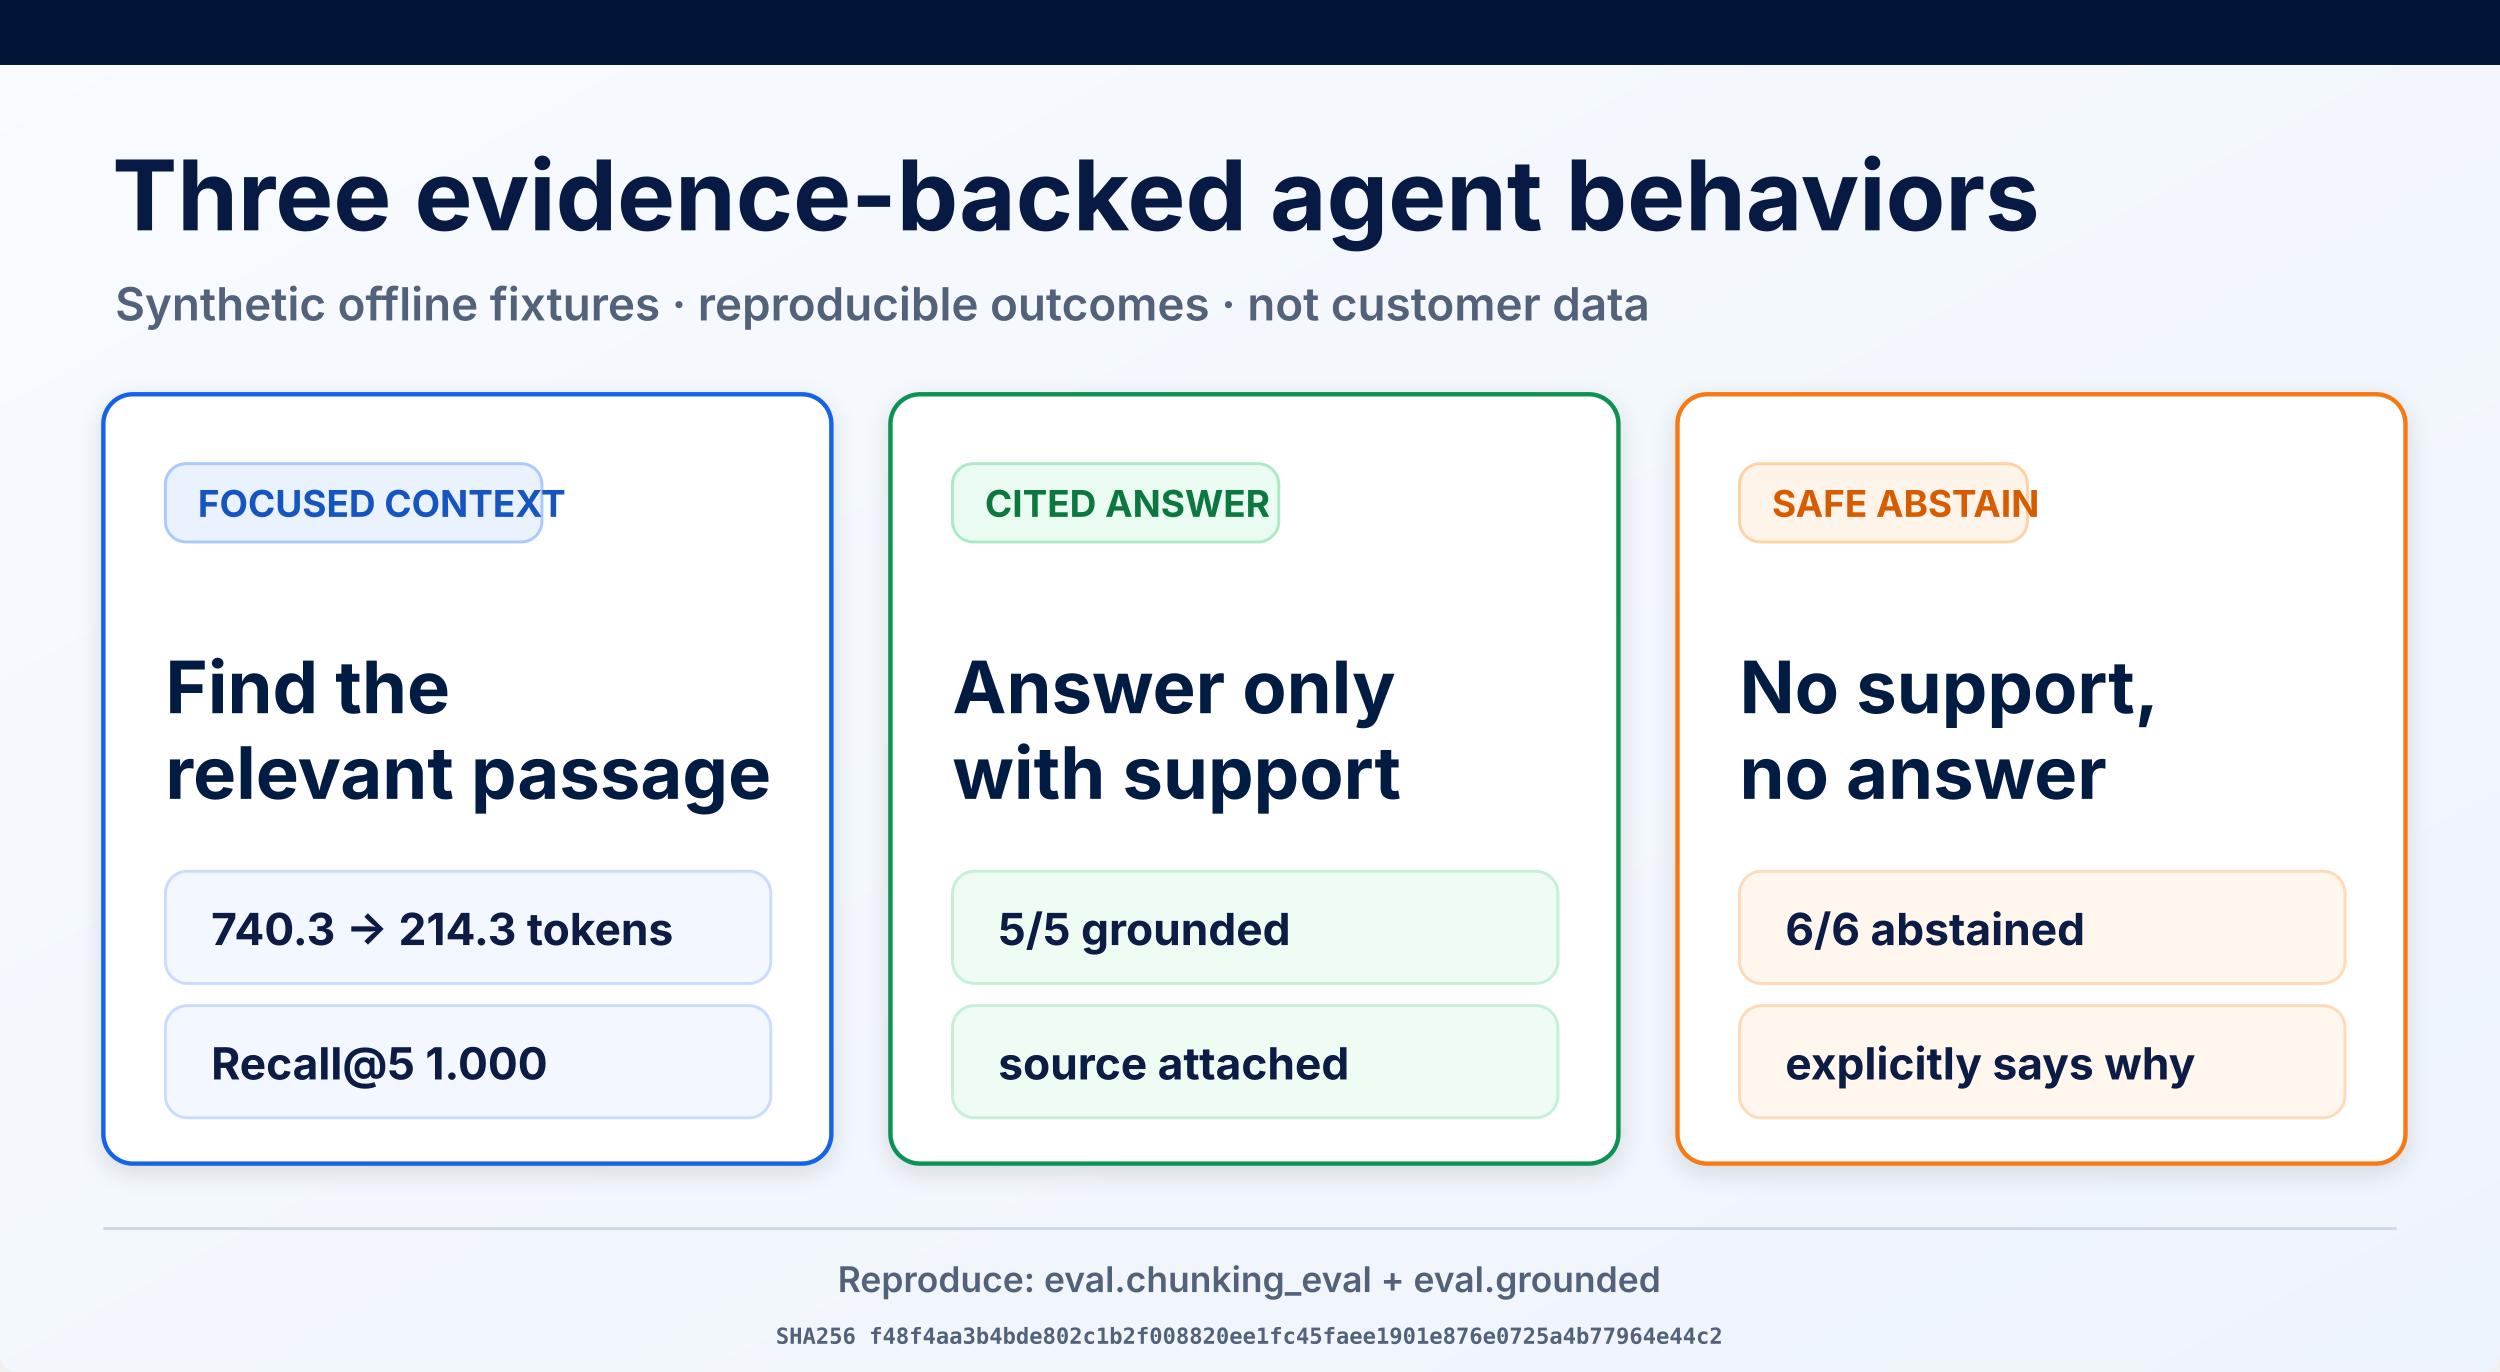
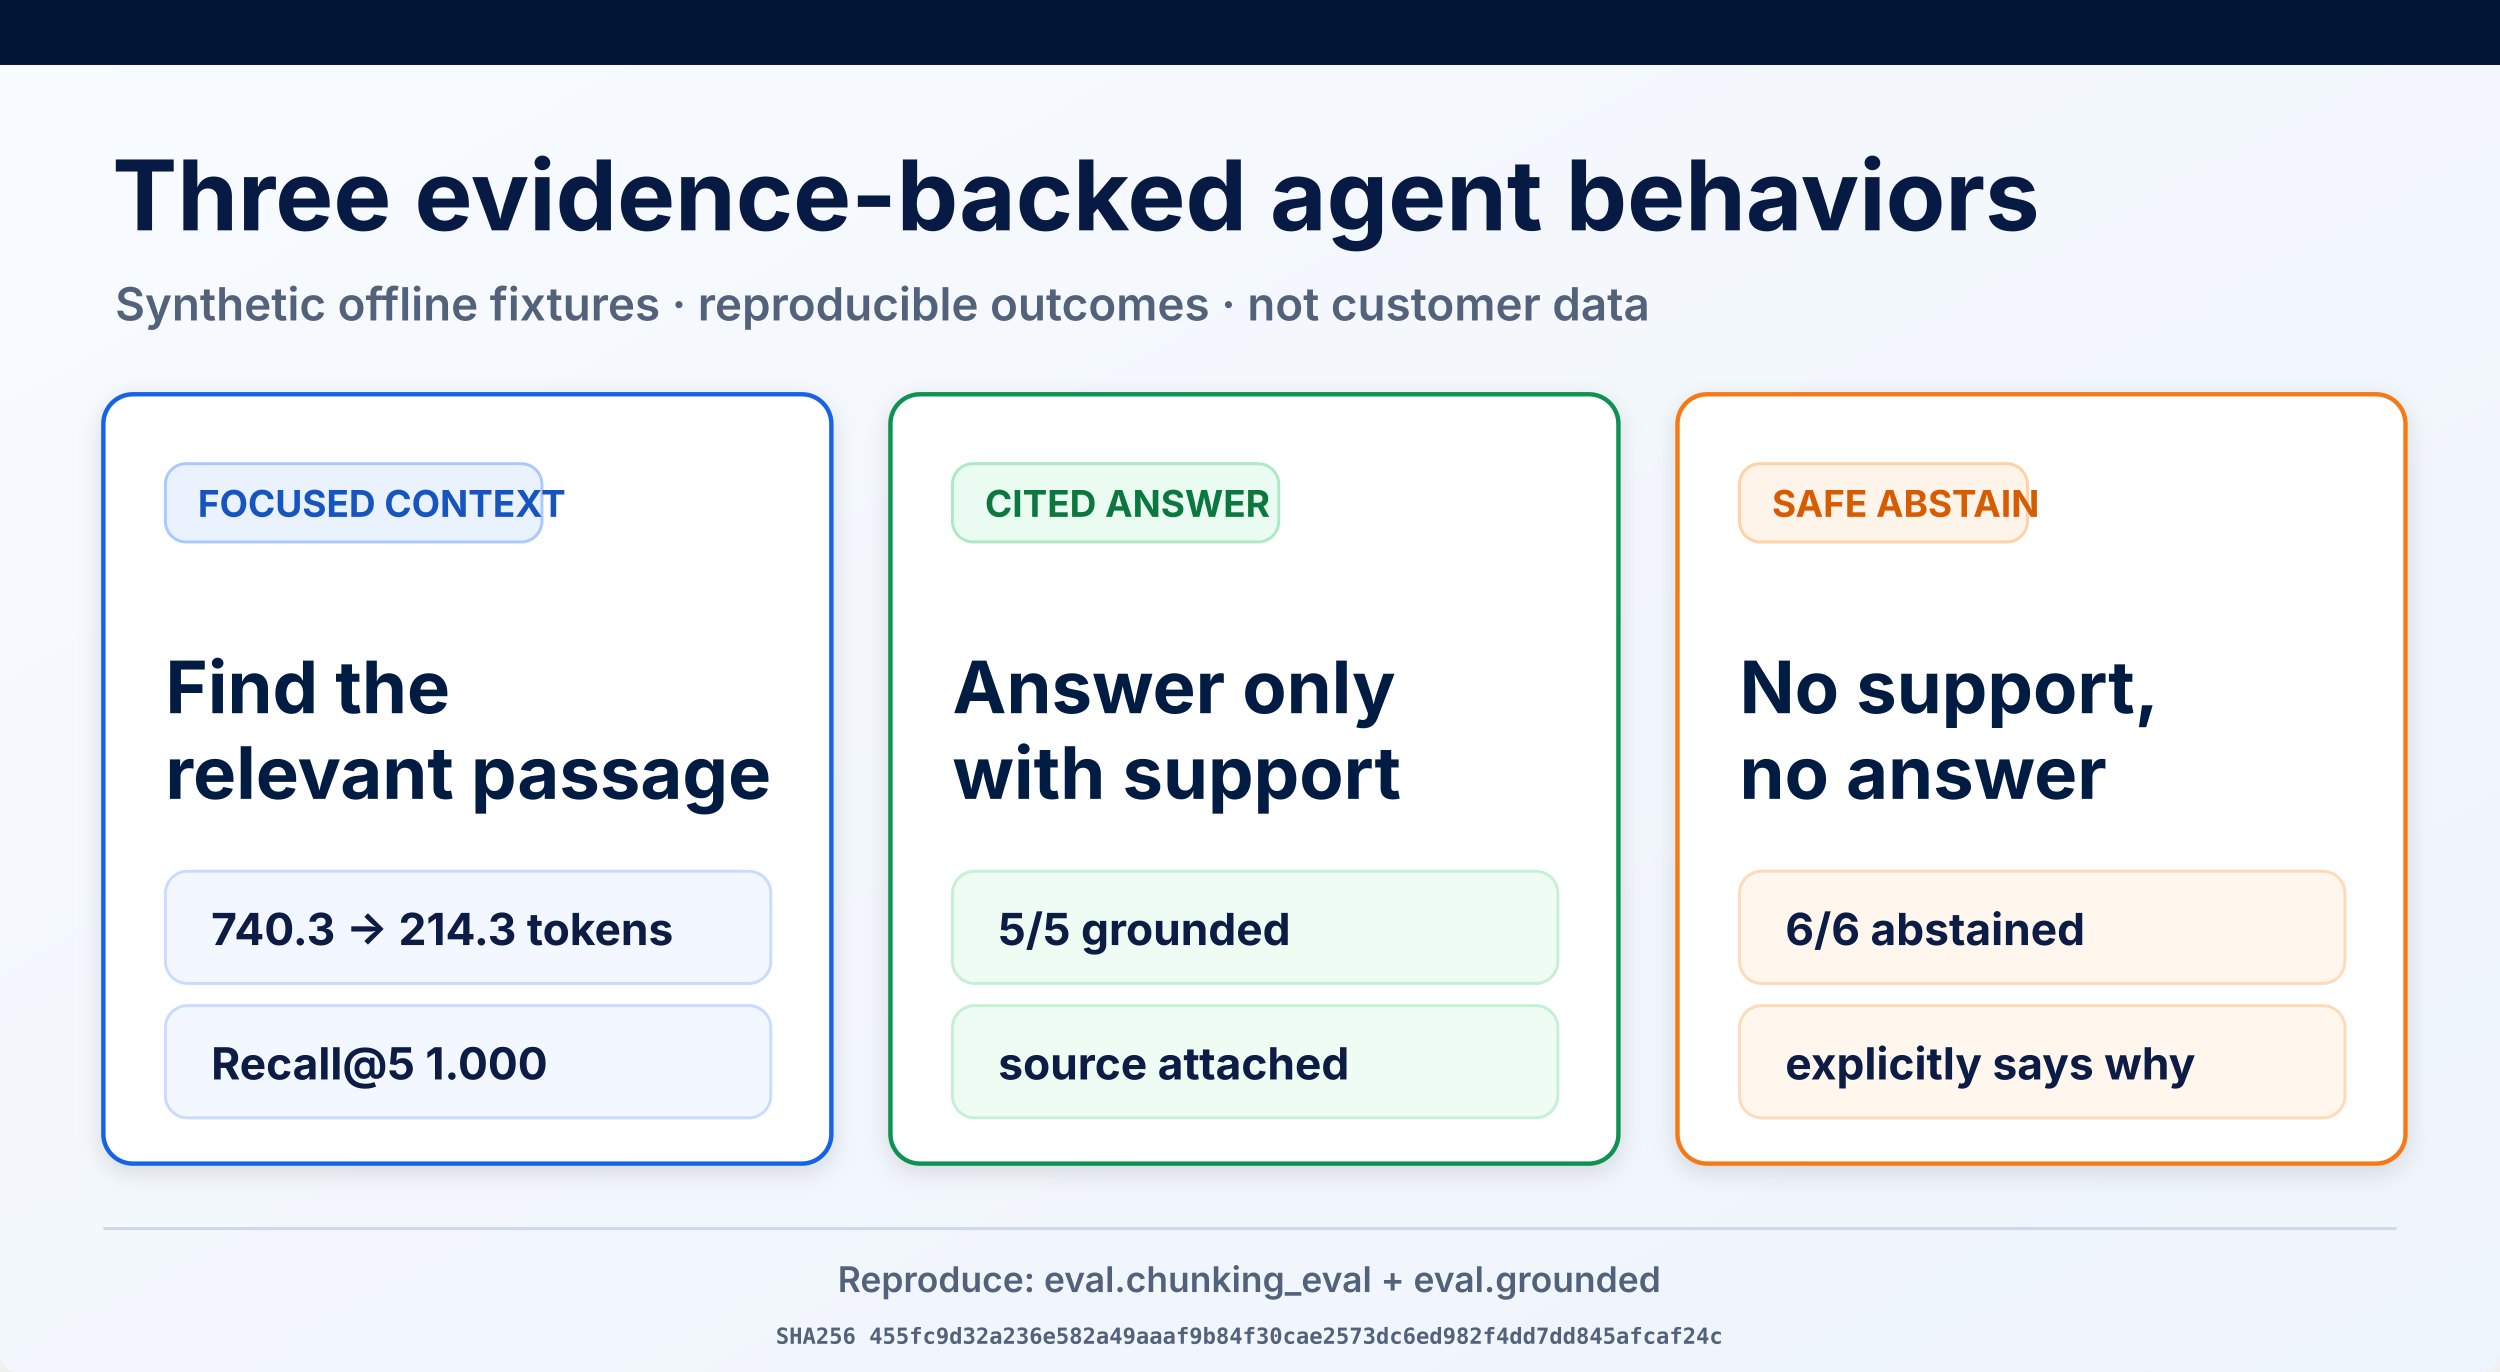
<svg xmlns="http://www.w3.org/2000/svg" width="1693" height="929" viewBox="0 0 1693 929" role="img" aria-labelledby="title desc">
  <defs>
    <linearGradient id="page" x1="0" y1="0" x2="1" y2="1">
      <stop offset="0" stop-color="#f8fbff" />
      <stop offset="1" stop-color="#eef4fb" />
    </linearGradient>
    <filter id="shadow" x="-10%" y="-10%" width="120%" height="130%">
      <feDropShadow dx="0" dy="5" stdDeviation="8" flood-opacity=".12" />
    </filter>
  </defs>
  <rect width="1693" height="929" rx="12" fill="url(#page)" />
  <rect width="1693" height="44" fill="#021536" />
  <text x="76" y="156" font-family="Inter, Arial, sans-serif" font-size="66" font-weight="700" fill="#061a43">Three evidence-backed agent behaviors</text>
  <text x="78" y="217" font-family="Inter, Arial, sans-serif" font-size="31" font-weight="600" fill="#53627b">Synthetic offline fixtures · reproducible outcomes · not customer data</text>
  <g filter="url(#shadow)">
    <rect x="70" y="267" width="493" height="521" rx="20" fill="#fff" stroke="#1763e8" stroke-width="3" />
    <rect x="112" y="314" width="255" height="53" rx="14" fill="#eaf2ff" stroke="#a9c9ff" stroke-width="2" />
    <text x="134" y="350" font-family="Inter, Arial, sans-serif" font-size="25" font-weight="700" fill="#1554c0">FOCUSED CONTEXT</text>
    <text x="112" y="483" font-family="Inter, Arial, sans-serif" font-size="49" font-weight="700" fill="#061a43">Find the</text>
    <text x="112" y="541" font-family="Inter, Arial, sans-serif" font-size="49" font-weight="700" fill="#061a43">relevant passage</text>
    <rect x="112" y="590" width="410" height="76" rx="15" fill="#f3f7ff" stroke="#c9dcff" stroke-width="2" />
    <text x="143" y="640" font-family="Inter, Arial, sans-serif" font-size="30" font-weight="700" fill="#0a1b44">740.3 → 214.3 tokens</text>
    <rect x="112" y="681" width="410" height="76" rx="15" fill="#f3f7ff" stroke="#c9dcff" stroke-width="2" />
    <text x="143" y="731" font-family="Inter, Arial, sans-serif" font-size="30" font-weight="700" fill="#0a1b44">Recall@5 1.000</text>
  </g>
  <g filter="url(#shadow)">
    <rect x="603" y="267" width="493" height="521" rx="20" fill="#fff" stroke="#109252" stroke-width="3" />
    <rect x="645" y="314" width="221" height="53" rx="14" fill="#eafbf1" stroke="#ade9c7" stroke-width="2" />
    <text x="667" y="350" font-family="Inter, Arial, sans-serif" font-size="25" font-weight="700" fill="#08773f">CITED ANSWER</text>
    <text x="645" y="483" font-family="Inter, Arial, sans-serif" font-size="49" font-weight="700" fill="#061a43">Answer only</text>
    <text x="645" y="541" font-family="Inter, Arial, sans-serif" font-size="49" font-weight="700" fill="#061a43">with support</text>
    <rect x="645" y="590" width="410" height="76" rx="15" fill="#effcf4" stroke="#c5efd6" stroke-width="2" />
    <text x="676" y="640" font-family="Inter, Arial, sans-serif" font-size="30" font-weight="700" fill="#0a1b44">5/5 grounded</text>
    <rect x="645" y="681" width="410" height="76" rx="15" fill="#effcf4" stroke="#c5efd6" stroke-width="2" />
    <text x="676" y="731" font-family="Inter, Arial, sans-serif" font-size="30" font-weight="700" fill="#0a1b44">source attached</text>
  </g>
  <g filter="url(#shadow)">
    <rect x="1136" y="267" width="493" height="521" rx="20" fill="#fff" stroke="#f57a19" stroke-width="3" />
    <rect x="1178" y="314" width="195" height="53" rx="14" fill="#fff4e9" stroke="#ffd1a4" stroke-width="2" />
    <text x="1200" y="350" font-family="Inter, Arial, sans-serif" font-size="25" font-weight="700" fill="#d75c06">SAFE ABSTAIN</text>
    <text x="1178" y="483" font-family="Inter, Arial, sans-serif" font-size="49" font-weight="700" fill="#061a43">No support,</text>
    <text x="1178" y="541" font-family="Inter, Arial, sans-serif" font-size="49" font-weight="700" fill="#061a43">no answer</text>
    <rect x="1178" y="590" width="410" height="76" rx="15" fill="#fff7ee" stroke="#ffdab9" stroke-width="2" />
    <text x="1209" y="640" font-family="Inter, Arial, sans-serif" font-size="30" font-weight="700" fill="#0a1b44">6/6 abstained</text>
    <rect x="1178" y="681" width="410" height="76" rx="15" fill="#fff7ee" stroke="#ffdab9" stroke-width="2" />
    <text x="1209" y="731" font-family="Inter, Arial, sans-serif" font-size="30" font-weight="700" fill="#0a1b44">explicitly says why</text>
  </g>
  <line x1="70" y1="832" x2="1623" y2="832" stroke="#ced8e7" stroke-width="2" />
  <text x="846" y="875" text-anchor="middle" font-family="Inter, Arial, sans-serif" font-size="24" font-weight="600" fill="#53627b">Reproduce: eval.chunking_eval + eval.grounded</text>
-   <text x="846" y="910" text-anchor="middle" font-family="ui-monospace, monospace" font-size="15" font-weight="600" fill="#53627b">SHA256 f48f4aa3b4bde802c1b2f008820ee1fc45faee1901e876e0725a4b77964e44c2</text>
+   <text x="846" y="910" text-anchor="middle" font-family="ui-monospace, monospace" font-size="15" font-weight="600" fill="#53627b">SHA256 455fc9d32a236e582a49aaaf9b84f30cae2573dc6ed982f4dd7dd845afcaf24c</text>
</svg>
